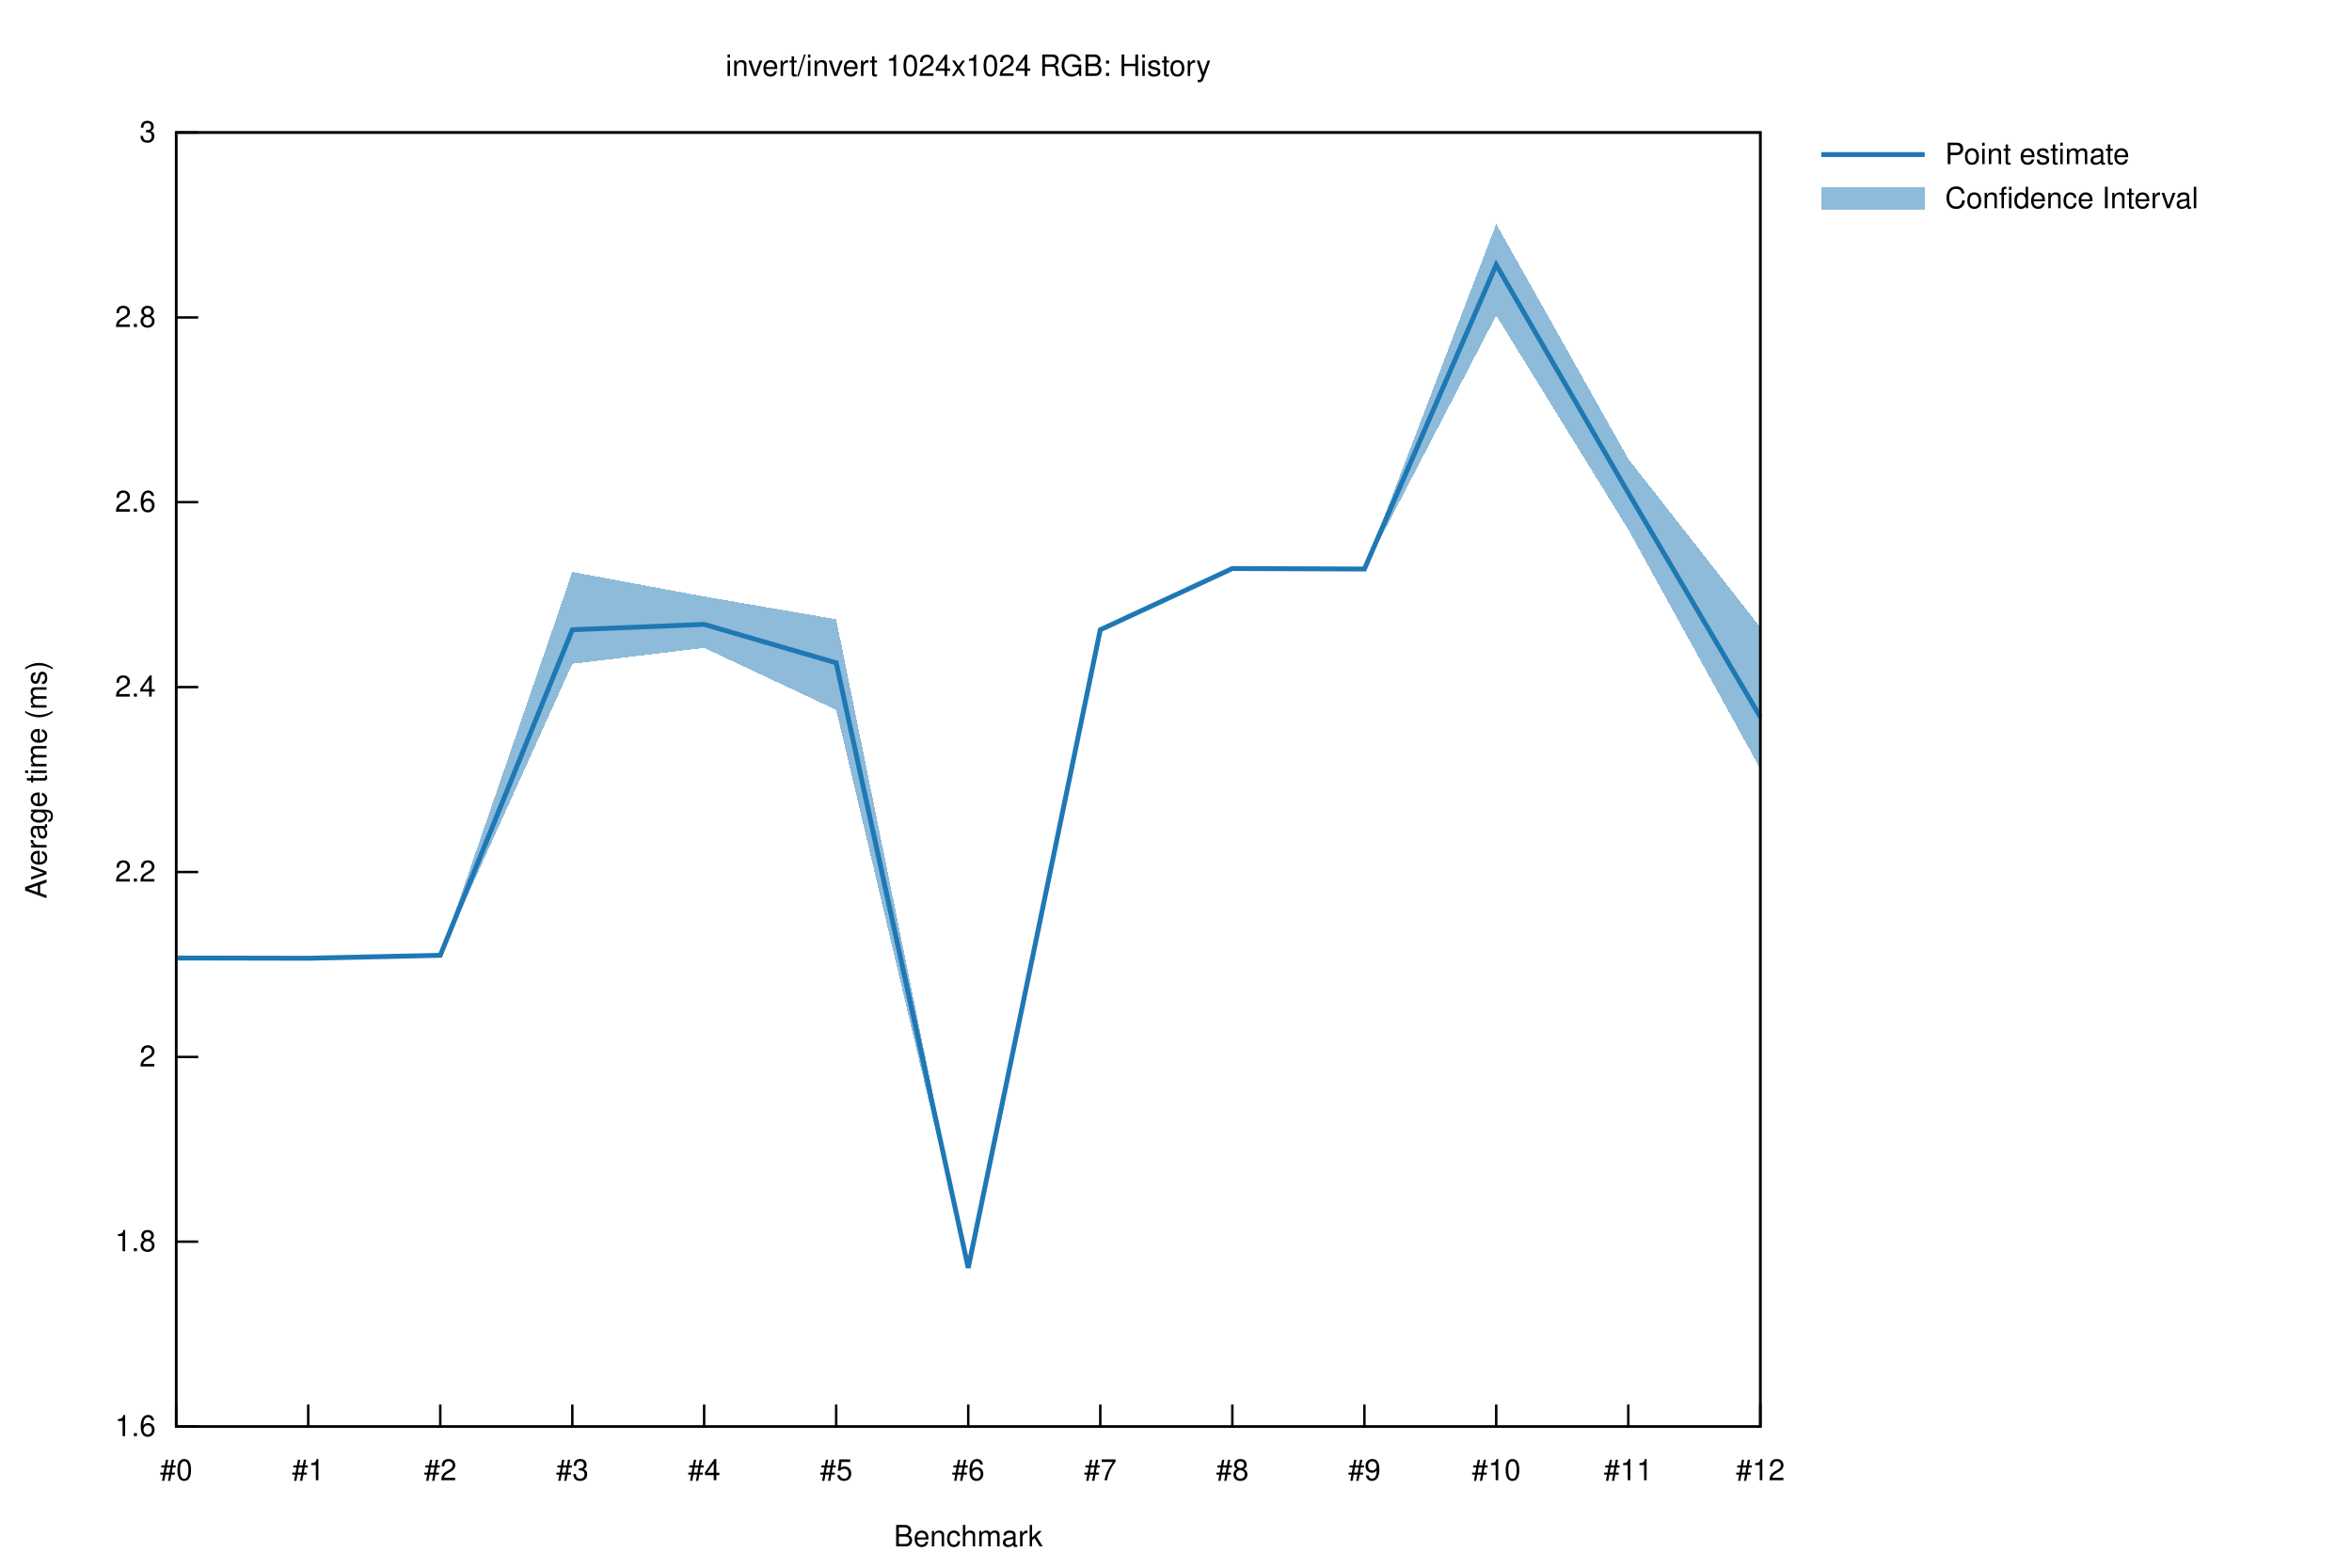
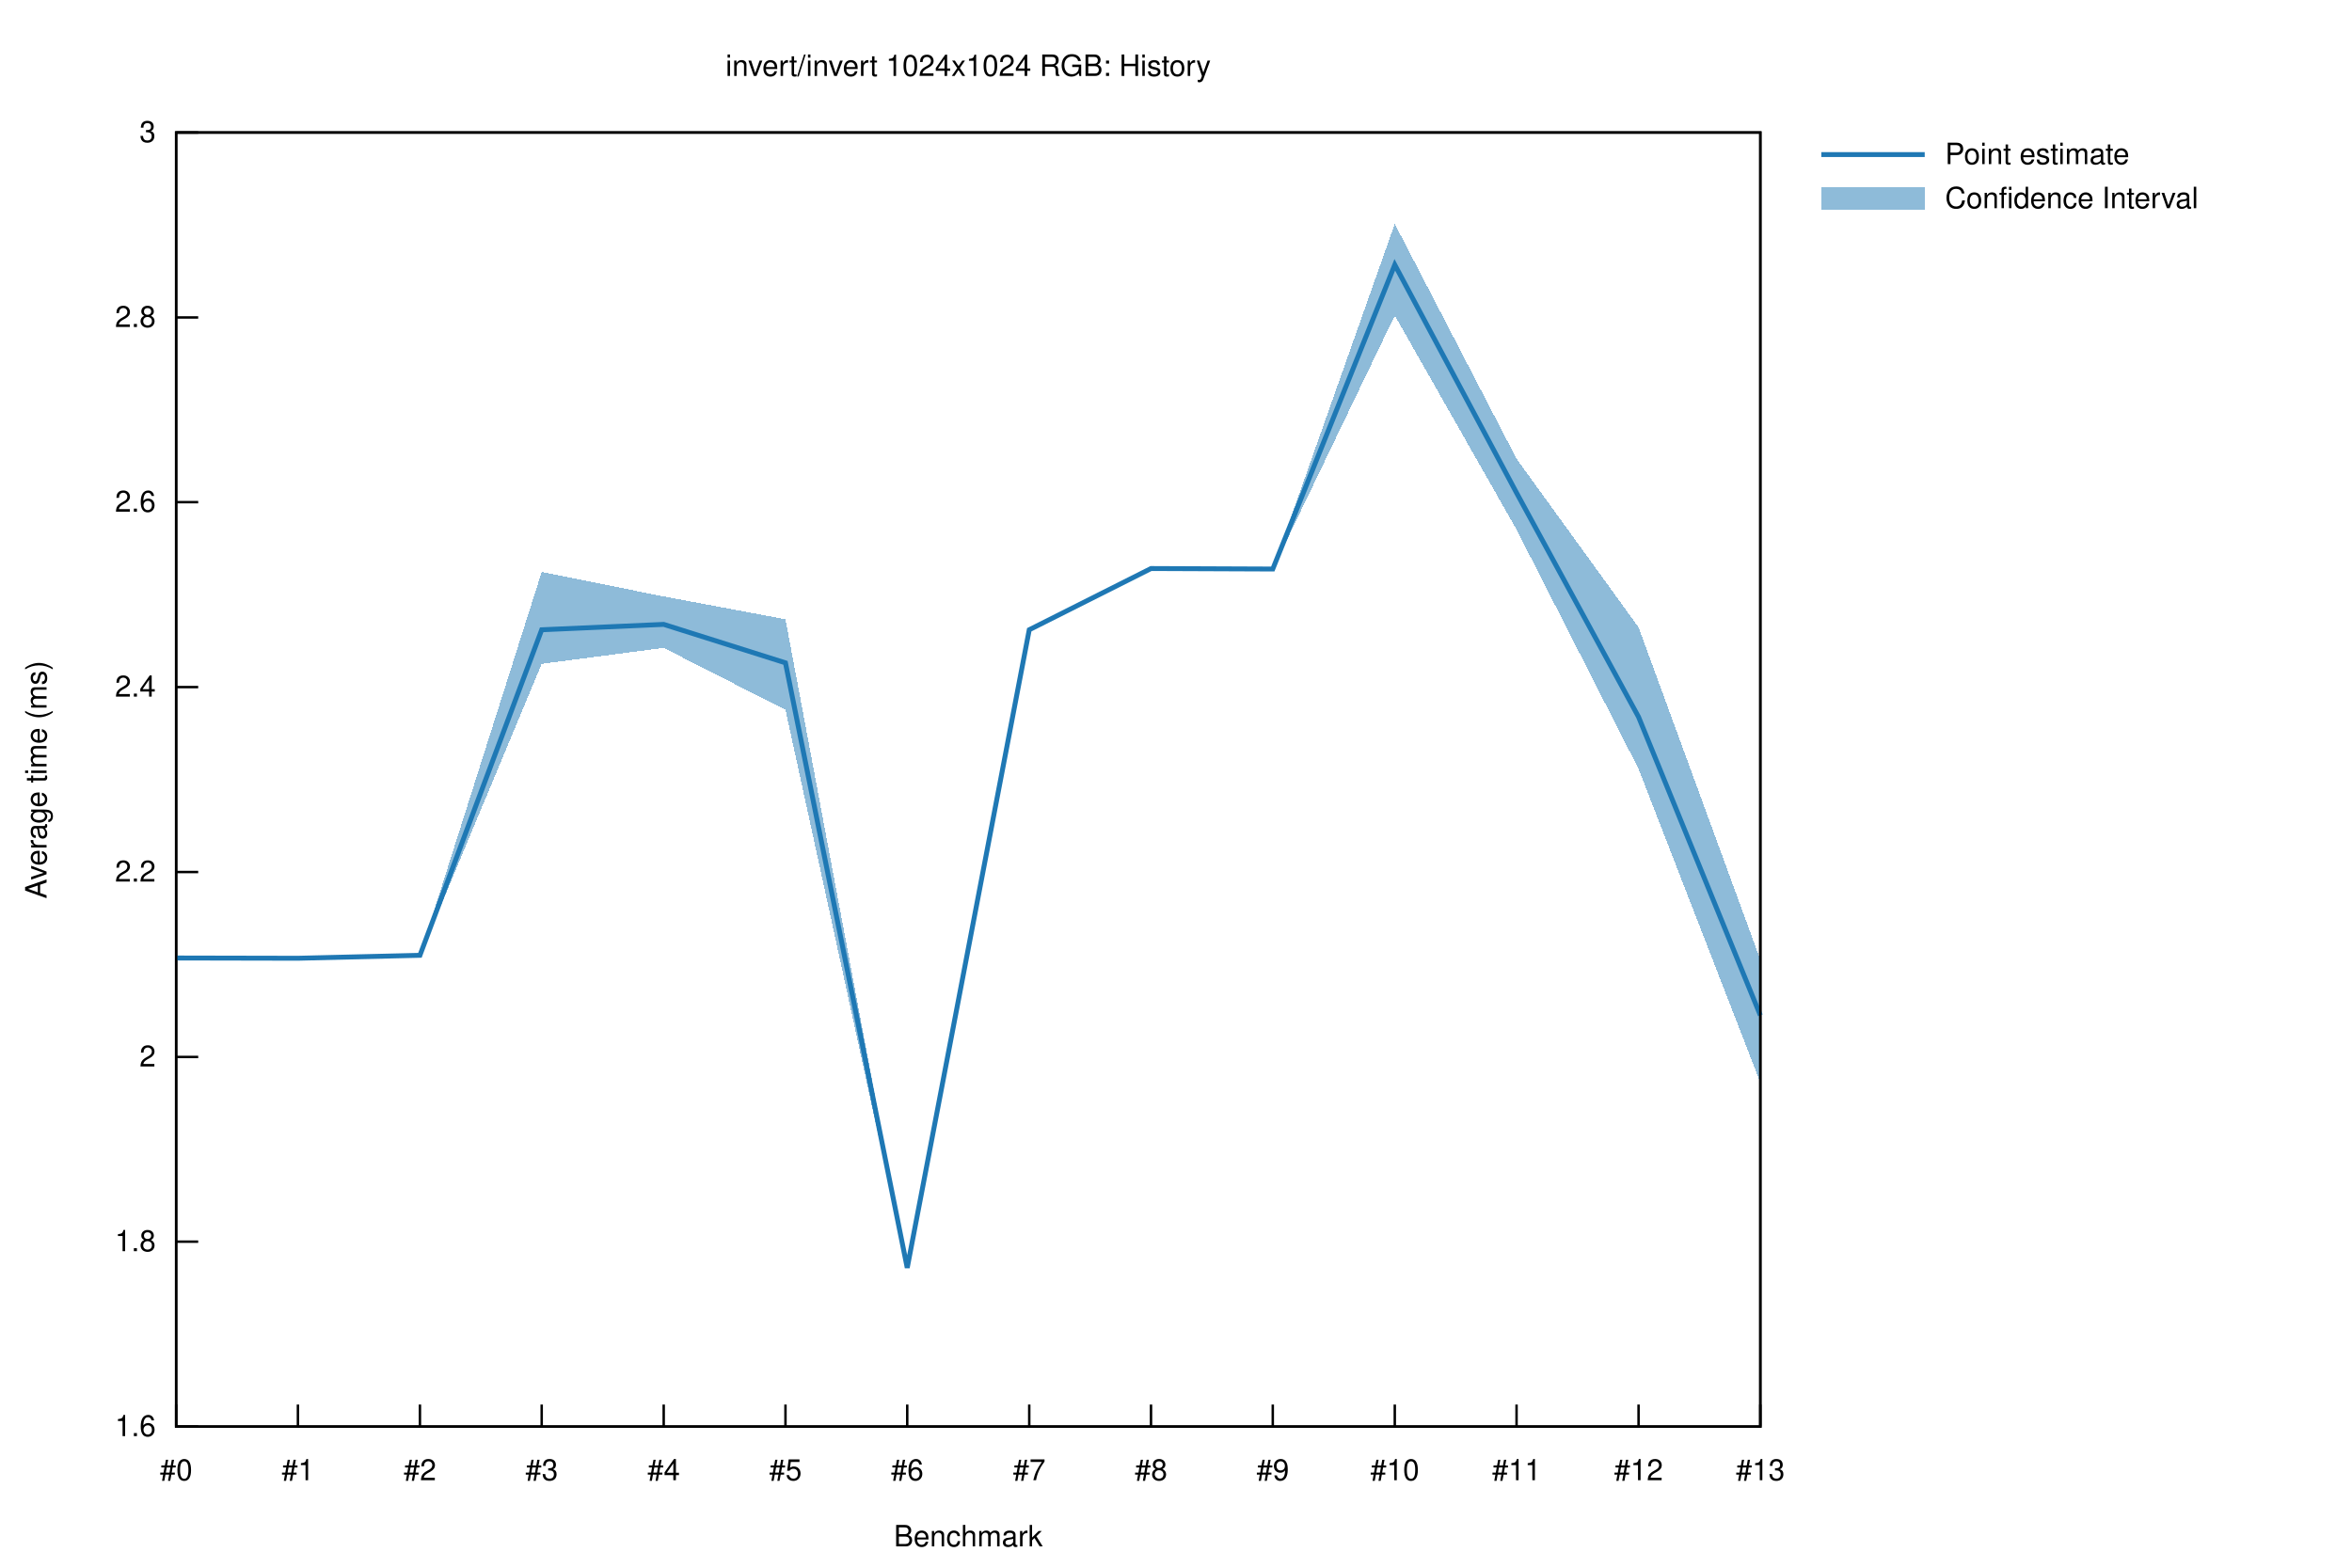
<svg xmlns="http://www.w3.org/2000/svg" xmlns:xlink="http://www.w3.org/1999/xlink" viewBox="0 0 960 640">
  <g id="gnuplot_canvas">
    <rect x="0" y="0" width="960" height="640" fill="none" />
    <defs>
      <circle id="gpDot" r="0.5" stroke-width="0.5" stroke="currentColor" />
      <path id="gpPt0" stroke-width="0.222" stroke="currentColor" d="M-1,0 h2 M0,-1 v2" />
      <path id="gpPt1" stroke-width="0.222" stroke="currentColor" d="M-1,-1 L1,1 M1,-1 L-1,1" />
      <path id="gpPt2" stroke-width="0.222" stroke="currentColor" d="M-1,0 L1,0 M0,-1 L0,1 M-1,-1 L1,1 M-1,1 L1,-1" />
      <rect id="gpPt3" stroke-width="0.222" stroke="currentColor" x="-1" y="-1" width="2" height="2" />
      <rect id="gpPt4" stroke-width="0.222" stroke="currentColor" fill="currentColor" x="-1" y="-1" width="2" height="2" />
      <circle id="gpPt5" stroke-width="0.222" stroke="currentColor" cx="0" cy="0" r="1" />
      <use xlink:href="#gpPt5" id="gpPt6" fill="currentColor" stroke="none" />
      <path id="gpPt7" stroke-width="0.222" stroke="currentColor" d="M0,-1.33 L-1.33,0.67 L1.33,0.67 z" />
      <use xlink:href="#gpPt7" id="gpPt8" fill="currentColor" stroke="none" />
      <use xlink:href="#gpPt7" id="gpPt9" stroke="currentColor" transform="rotate(180)" />
      <use xlink:href="#gpPt9" id="gpPt10" fill="currentColor" stroke="none" />
      <use xlink:href="#gpPt3" id="gpPt11" stroke="currentColor" transform="rotate(45)" />
      <use xlink:href="#gpPt11" id="gpPt12" fill="currentColor" stroke="none" />
      <path id="gpPt13" stroke-width="0.222" stroke="currentColor" d="M0,1.330 L1.265,0.411 L0.782,-1.067 L-0.782,-1.076 L-1.265,0.411 z" />
      <use xlink:href="#gpPt13" id="gpPt14" fill="currentColor" stroke="none" />
      <filter id="textbox" filterUnits="objectBoundingBox" x="0" y="0" height="1" width="1">
        <feFlood flood-color="white" flood-opacity="1" result="bgnd" />
        <feComposite in="SourceGraphic" in2="bgnd" operator="atop" />
      </filter>
      <filter id="greybox" filterUnits="objectBoundingBox" x="0" y="0" height="1" width="1">
        <feFlood flood-color="lightgrey" flood-opacity="1" result="grey" />
        <feComposite in="SourceGraphic" in2="grey" operator="atop" />
      </filter>
    </defs>
    <g fill="none" color="white" stroke="currentColor" stroke-width="1.00" stroke-linecap="butt" stroke-linejoin="miter">
</g>
    <g fill="none" color="black" stroke="currentColor" stroke-width="1.00" stroke-linecap="butt" stroke-linejoin="miter">
      <path stroke="black" d="M71.9,582.4 L80.9,582.4  " />
      <g transform="translate(63.6,586.3)" stroke="none" fill="black" font-family="Helvetica" font-size="12.00" text-anchor="end">
        <text>
          <tspan font-family="Helvetica"> 1.6</tspan>
        </text>
      </g>
    </g>
    <g fill="none" color="black" stroke="currentColor" stroke-width="1.00" stroke-linecap="butt" stroke-linejoin="miter">
      <path stroke="black" d="M71.9,506.9 L80.9,506.9  " />
      <g transform="translate(63.6,510.8)" stroke="none" fill="black" font-family="Helvetica" font-size="12.00" text-anchor="end">
        <text>
          <tspan font-family="Helvetica"> 1.8</tspan>
        </text>
      </g>
    </g>
    <g fill="none" color="black" stroke="currentColor" stroke-width="1.00" stroke-linecap="butt" stroke-linejoin="miter">
      <path stroke="black" d="M71.9,431.5 L80.9,431.5  " />
      <g transform="translate(63.6,435.4)" stroke="none" fill="black" font-family="Helvetica" font-size="12.00" text-anchor="end">
        <text>
          <tspan font-family="Helvetica"> 2</tspan>
        </text>
      </g>
    </g>
    <g fill="none" color="black" stroke="currentColor" stroke-width="1.00" stroke-linecap="butt" stroke-linejoin="miter">
      <path stroke="black" d="M71.9,356.0 L80.9,356.0  " />
      <g transform="translate(63.6,359.9)" stroke="none" fill="black" font-family="Helvetica" font-size="12.00" text-anchor="end">
        <text>
          <tspan font-family="Helvetica"> 2.2</tspan>
        </text>
      </g>
    </g>
    <g fill="none" color="black" stroke="currentColor" stroke-width="1.00" stroke-linecap="butt" stroke-linejoin="miter">
      <path stroke="black" d="M71.9,280.5 L80.9,280.5  " />
      <g transform="translate(63.6,284.4)" stroke="none" fill="black" font-family="Helvetica" font-size="12.00" text-anchor="end">
        <text>
          <tspan font-family="Helvetica"> 2.4</tspan>
        </text>
      </g>
    </g>
    <g fill="none" color="black" stroke="currentColor" stroke-width="1.00" stroke-linecap="butt" stroke-linejoin="miter">
      <path stroke="black" d="M71.9,205.0 L80.9,205.0  " />
      <g transform="translate(63.6,208.9)" stroke="none" fill="black" font-family="Helvetica" font-size="12.00" text-anchor="end">
        <text>
          <tspan font-family="Helvetica"> 2.6</tspan>
        </text>
      </g>
    </g>
    <g fill="none" color="black" stroke="currentColor" stroke-width="1.00" stroke-linecap="butt" stroke-linejoin="miter">
      <path stroke="black" d="M71.9,129.6 L80.9,129.6  " />
      <g transform="translate(63.6,133.5)" stroke="none" fill="black" font-family="Helvetica" font-size="12.00" text-anchor="end">
        <text>
          <tspan font-family="Helvetica"> 2.8</tspan>
        </text>
      </g>
    </g>
    <g fill="none" color="black" stroke="currentColor" stroke-width="1.00" stroke-linecap="butt" stroke-linejoin="miter">
      <path stroke="black" d="M71.9,54.1 L80.9,54.1  " />
      <g transform="translate(63.6,58.0)" stroke="none" fill="black" font-family="Helvetica" font-size="12.00" text-anchor="end">
        <text>
          <tspan font-family="Helvetica"> 3</tspan>
        </text>
      </g>
    </g>
    <g fill="none" color="black" stroke="currentColor" stroke-width="1.00" stroke-linecap="butt" stroke-linejoin="miter">
      <path stroke="black" d="M71.9,582.4 L71.9,573.4  " />
      <g transform="translate(71.9,604.3)" stroke="none" fill="black" font-family="Helvetica" font-size="12.00" text-anchor="middle">
        <text>
          <tspan font-family="Helvetica">#0</tspan>
        </text>
      </g>
    </g>
    <g fill="none" color="black" stroke="currentColor" stroke-width="1.00" stroke-linecap="butt" stroke-linejoin="miter">
-       <path stroke="black" d="M125.8,582.4 L125.8,573.4  " />
-       <g transform="translate(125.8,604.3)" stroke="none" fill="black" font-family="Helvetica" font-size="12.00" text-anchor="middle">
+       <path stroke="black" d="M121.6,582.4 L121.6,573.4  " />
+       <g transform="translate(121.6,604.3)" stroke="none" fill="black" font-family="Helvetica" font-size="12.00" text-anchor="middle">
        <text>
          <tspan font-family="Helvetica">#1</tspan>
        </text>
      </g>
    </g>
    <g fill="none" color="black" stroke="currentColor" stroke-width="1.00" stroke-linecap="butt" stroke-linejoin="miter">
-       <path stroke="black" d="M179.7,582.4 L179.7,573.4  " />
-       <g transform="translate(179.7,604.3)" stroke="none" fill="black" font-family="Helvetica" font-size="12.00" text-anchor="middle">
+       <path stroke="black" d="M171.4,582.4 L171.4,573.4  " />
+       <g transform="translate(171.4,604.3)" stroke="none" fill="black" font-family="Helvetica" font-size="12.00" text-anchor="middle">
        <text>
          <tspan font-family="Helvetica">#2</tspan>
        </text>
      </g>
    </g>
    <g fill="none" color="black" stroke="currentColor" stroke-width="1.00" stroke-linecap="butt" stroke-linejoin="miter">
-       <path stroke="black" d="M233.6,582.4 L233.6,573.4  " />
-       <g transform="translate(233.6,604.3)" stroke="none" fill="black" font-family="Helvetica" font-size="12.00" text-anchor="middle">
+       <path stroke="black" d="M221.1,582.4 L221.1,573.4  " />
+       <g transform="translate(221.1,604.3)" stroke="none" fill="black" font-family="Helvetica" font-size="12.00" text-anchor="middle">
        <text>
          <tspan font-family="Helvetica">#3</tspan>
        </text>
      </g>
    </g>
    <g fill="none" color="black" stroke="currentColor" stroke-width="1.00" stroke-linecap="butt" stroke-linejoin="miter">
-       <path stroke="black" d="M287.4,582.4 L287.4,573.4  " />
-       <g transform="translate(287.4,604.3)" stroke="none" fill="black" font-family="Helvetica" font-size="12.00" text-anchor="middle">
+       <path stroke="black" d="M270.9,582.4 L270.9,573.4  " />
+       <g transform="translate(270.9,604.3)" stroke="none" fill="black" font-family="Helvetica" font-size="12.00" text-anchor="middle">
        <text>
          <tspan font-family="Helvetica">#4</tspan>
        </text>
      </g>
    </g>
    <g fill="none" color="black" stroke="currentColor" stroke-width="1.00" stroke-linecap="butt" stroke-linejoin="miter">
-       <path stroke="black" d="M341.3,582.4 L341.3,573.4  " />
-       <g transform="translate(341.3,604.3)" stroke="none" fill="black" font-family="Helvetica" font-size="12.00" text-anchor="middle">
+       <path stroke="black" d="M320.6,582.4 L320.6,573.4  " />
+       <g transform="translate(320.6,604.3)" stroke="none" fill="black" font-family="Helvetica" font-size="12.00" text-anchor="middle">
        <text>
          <tspan font-family="Helvetica">#5</tspan>
        </text>
      </g>
    </g>
    <g fill="none" color="black" stroke="currentColor" stroke-width="1.00" stroke-linecap="butt" stroke-linejoin="miter">
-       <path stroke="black" d="M395.2,582.4 L395.2,573.4  " />
-       <g transform="translate(395.2,604.3)" stroke="none" fill="black" font-family="Helvetica" font-size="12.00" text-anchor="middle">
+       <path stroke="black" d="M370.3,582.4 L370.3,573.4  " />
+       <g transform="translate(370.3,604.3)" stroke="none" fill="black" font-family="Helvetica" font-size="12.00" text-anchor="middle">
        <text>
          <tspan font-family="Helvetica">#6</tspan>
        </text>
      </g>
    </g>
    <g fill="none" color="black" stroke="currentColor" stroke-width="1.00" stroke-linecap="butt" stroke-linejoin="miter">
-       <path stroke="black" d="M449.1,582.4 L449.1,573.4  " />
-       <g transform="translate(449.1,604.3)" stroke="none" fill="black" font-family="Helvetica" font-size="12.00" text-anchor="middle">
+       <path stroke="black" d="M420.1,582.4 L420.1,573.4  " />
+       <g transform="translate(420.1,604.3)" stroke="none" fill="black" font-family="Helvetica" font-size="12.00" text-anchor="middle">
        <text>
          <tspan font-family="Helvetica">#7</tspan>
        </text>
      </g>
    </g>
    <g fill="none" color="black" stroke="currentColor" stroke-width="1.00" stroke-linecap="butt" stroke-linejoin="miter">
-       <path stroke="black" d="M503.0,582.4 L503.0,573.4  " />
-       <g transform="translate(503.0,604.3)" stroke="none" fill="black" font-family="Helvetica" font-size="12.00" text-anchor="middle">
+       <path stroke="black" d="M469.8,582.4 L469.8,573.4  " />
+       <g transform="translate(469.8,604.3)" stroke="none" fill="black" font-family="Helvetica" font-size="12.00" text-anchor="middle">
        <text>
          <tspan font-family="Helvetica">#8</tspan>
        </text>
      </g>
    </g>
    <g fill="none" color="black" stroke="currentColor" stroke-width="1.00" stroke-linecap="butt" stroke-linejoin="miter">
-       <path stroke="black" d="M556.9,582.4 L556.9,573.4  " />
-       <g transform="translate(556.9,604.3)" stroke="none" fill="black" font-family="Helvetica" font-size="12.00" text-anchor="middle">
+       <path stroke="black" d="M519.5,582.4 L519.5,573.4  " />
+       <g transform="translate(519.5,604.3)" stroke="none" fill="black" font-family="Helvetica" font-size="12.00" text-anchor="middle">
        <text>
          <tspan font-family="Helvetica">#9</tspan>
        </text>
      </g>
    </g>
    <g fill="none" color="black" stroke="currentColor" stroke-width="1.00" stroke-linecap="butt" stroke-linejoin="miter">
-       <path stroke="black" d="M610.7,582.4 L610.7,573.4  " />
-       <g transform="translate(610.7,604.3)" stroke="none" fill="black" font-family="Helvetica" font-size="12.00" text-anchor="middle">
+       <path stroke="black" d="M569.3,582.4 L569.3,573.4  " />
+       <g transform="translate(569.3,604.3)" stroke="none" fill="black" font-family="Helvetica" font-size="12.00" text-anchor="middle">
        <text>
          <tspan font-family="Helvetica">#10</tspan>
        </text>
      </g>
    </g>
    <g fill="none" color="black" stroke="currentColor" stroke-width="1.00" stroke-linecap="butt" stroke-linejoin="miter">
-       <path stroke="black" d="M664.6,582.4 L664.6,573.4  " />
-       <g transform="translate(664.6,604.3)" stroke="none" fill="black" font-family="Helvetica" font-size="12.00" text-anchor="middle">
+       <path stroke="black" d="M619.0,582.4 L619.0,573.4  " />
+       <g transform="translate(619.0,604.3)" stroke="none" fill="black" font-family="Helvetica" font-size="12.00" text-anchor="middle">
        <text>
          <tspan font-family="Helvetica">#11</tspan>
+         </text>
+       </g>
+     </g>
+     <g fill="none" color="black" stroke="currentColor" stroke-width="1.00" stroke-linecap="butt" stroke-linejoin="miter">
+       <path stroke="black" d="M668.8,582.4 L668.8,573.4  " />
+       <g transform="translate(668.8,604.3)" stroke="none" fill="black" font-family="Helvetica" font-size="12.00" text-anchor="middle">
+         <text>
+           <tspan font-family="Helvetica">#12</tspan>
        </text>
      </g>
    </g>
    <g fill="none" color="black" stroke="currentColor" stroke-width="1.00" stroke-linecap="butt" stroke-linejoin="miter">
      <path stroke="black" d="M718.5,582.4 L718.5,573.4  " />
      <g transform="translate(718.5,604.3)" stroke="none" fill="black" font-family="Helvetica" font-size="12.00" text-anchor="middle">
        <text>
-           <tspan font-family="Helvetica">#12</tspan>
+           <tspan font-family="Helvetica">#13</tspan>
        </text>
      </g>
    </g>
    <g fill="none" color="black" stroke="currentColor" stroke-width="1.00" stroke-linecap="butt" stroke-linejoin="miter">
</g>
    <g fill="none" color="black" stroke="currentColor" stroke-width="1.00" stroke-linecap="butt" stroke-linejoin="miter">
      <path stroke="black" d="M71.9,54.1 L71.9,582.4 L718.5,582.4 L718.5,54.1 L71.9,54.1 Z  " />
    </g>
    <g fill="none" color="black" stroke="currentColor" stroke-width="1.00" stroke-linecap="butt" stroke-linejoin="miter">
      <g transform="translate(19.0,318.3) rotate(270)" stroke="none" fill="black" font-family="Helvetica" font-size="12.00" text-anchor="middle">
        <text>
          <tspan font-family="Helvetica">Average time (ms)</tspan>
        </text>
      </g>
    </g>
    <g fill="none" color="black" stroke="currentColor" stroke-width="1.00" stroke-linecap="butt" stroke-linejoin="miter">
      <g transform="translate(395.2,631.3)" stroke="none" fill="black" font-family="Helvetica" font-size="12.00" text-anchor="middle">
        <text>
          <tspan font-family="Helvetica">Benchmark</tspan>
        </text>
      </g>
    </g>
    <g fill="none" color="black" stroke="currentColor" stroke-width="1.00" stroke-linecap="butt" stroke-linejoin="miter">
      <g transform="translate(395.2,31.0)" stroke="none" fill="black" font-family="Helvetica" font-size="12.00" text-anchor="middle">
        <text>
          <tspan font-family="Helvetica">invert/invert 1024x1024 RGB: History</tspan>
        </text>
      </g>
    </g>
    <g fill="none" color="black" stroke="currentColor" stroke-width="1.00" stroke-linecap="butt" stroke-linejoin="miter">
</g>
    <g id="gnuplot_plot_1">
      <g fill="none" color="white" stroke="currentColor" stroke-width="2.00" stroke-linecap="butt" stroke-linejoin="miter">
</g>
      <g fill="none" color="black" stroke="currentColor" stroke-width="2.00" stroke-linecap="butt" stroke-linejoin="miter">
        <g transform="translate(793.9,67.0)" stroke="none" fill="black" font-family="Helvetica" font-size="12.00" text-anchor="start">
          <text>
            <tspan font-family="Helvetica">Point estimate</tspan>
          </text>
        </g>
      </g>
      <g fill="none" color="black" stroke="currentColor" stroke-width="2.00" stroke-linecap="butt" stroke-linejoin="miter">
-         <path stroke="rgb( 31, 120, 180)" d="M743.4,63.1 L785.6,63.1 M71.9,391.1 L125.8,391.2 L179.7,390.0 L233.6,257.1 L287.4,254.9 L341.3,270.6   L395.2,517.6 L449.1,257.1 L503.0,232.1 L556.9,232.3 L610.7,108.1 L664.6,201.2 L718.5,292.7  " />
+         <path stroke="rgb( 31, 120, 180)" d="M743.4,63.1 L785.6,63.1 M71.9,391.1 L121.6,391.2 L171.4,390.0 L221.1,257.1 L270.9,254.9 L320.6,270.6   L370.3,517.6 L420.1,257.1 L469.8,232.1 L519.5,232.3 L569.3,108.1 L619.0,201.2 L668.8,292.7 L718.5,414.5    " />
      </g>
    </g>
    <g id="gnuplot_plot_2">
      <g fill="none" color="white" stroke="rgb( 31, 120, 180)" stroke-width="1.00" stroke-linecap="butt" stroke-linejoin="miter">
</g>
      <g fill="none" color="black" stroke="currentColor" stroke-width="1.00" stroke-linecap="butt" stroke-linejoin="miter">
        <g transform="translate(793.9,85.0)" stroke="none" fill="black" font-family="Helvetica" font-size="12.00" text-anchor="start">
          <text>
            <tspan font-family="Helvetica">Confidence Interval</tspan>
          </text>
        </g>
      </g>
      <g fill="none" color="black" stroke="currentColor" stroke-width="1.00" stroke-linecap="butt" stroke-linejoin="miter">
        <g stroke="none" shape-rendering="crispEdges">
          <polygon fill="rgb( 31, 120, 180)" fill-opacity="0.5" points="743.4,85.6 785.6,85.6 785.6,76.6 743.4,76.6 " />
-           <polygon fill="rgb( 31, 120, 180)" fill-opacity="0.5" points="71.9,391.0 125.8,391.2 179.7,389.9 233.6,233.5 287.4,243.5 341.3,252.8 395.2,517.5 449.1,256.9 503.0,232.0 556.9,232.1 610.7,91.4 664.6,187.3 718.5,256.1 718.5,313.9 664.6,216.2 610.7,128.8 556.9,232.4 503.0,232.2 449.1,257.3 395.2,517.6 341.3,289.8 287.4,264.5 233.6,271.0 179.7,390.2 125.8,391.3 71.9,391.1 " />
+           <polygon fill="rgb( 31, 120, 180)" fill-opacity="0.5" points="71.9,391.0 121.6,391.2 171.4,389.9 221.1,233.5 270.9,243.5 320.6,252.8 370.3,517.5 420.1,256.9 469.8,232.0 519.5,232.1 569.3,91.4 619.0,187.3 668.8,256.1 718.5,391.8 718.5,441.9 668.8,313.9 619.0,216.2 569.3,128.8 519.5,232.4 469.8,232.2 420.1,257.3 370.3,517.6 320.6,289.8 270.9,264.5 221.1,271.0 171.4,390.2 121.6,391.3 71.9,391.1 " />
        </g>
      </g>
    </g>
    <g fill="none" color="white" stroke="rgb( 31, 120, 180)" stroke-width="2.00" stroke-linecap="butt" stroke-linejoin="miter">
</g>
    <g fill="none" color="black" stroke="currentColor" stroke-width="2.00" stroke-linecap="butt" stroke-linejoin="miter">
</g>
    <g fill="none" color="black" stroke="black" stroke-width="1.00" stroke-linecap="butt" stroke-linejoin="miter">
</g>
    <g fill="none" color="black" stroke="currentColor" stroke-width="1.00" stroke-linecap="butt" stroke-linejoin="miter">
      <path stroke="black" d="M71.9,54.1 L71.9,582.4 L718.5,582.4 L718.5,54.1 L71.9,54.1 Z  " />
    </g>
    <g fill="none" color="black" stroke="currentColor" stroke-width="1.00" stroke-linecap="butt" stroke-linejoin="miter">
</g>
  </g>
</svg>
